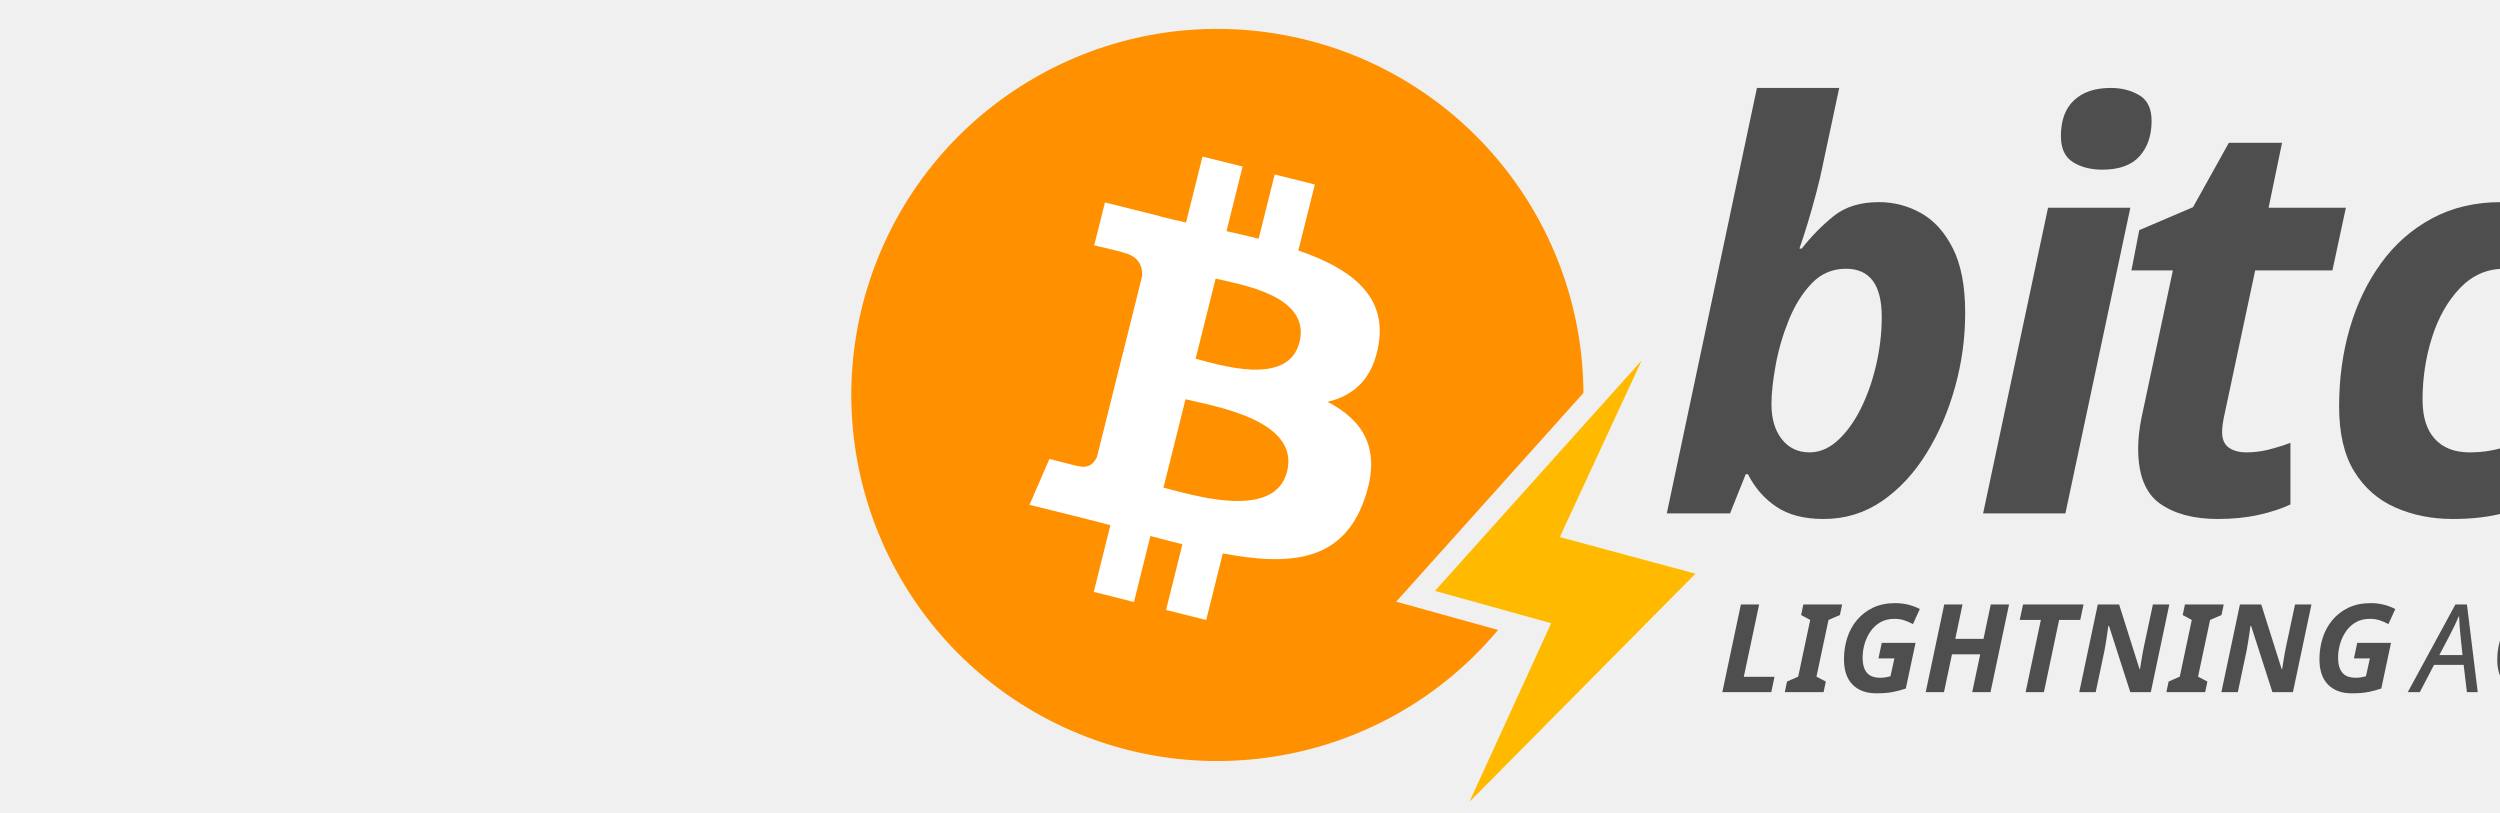
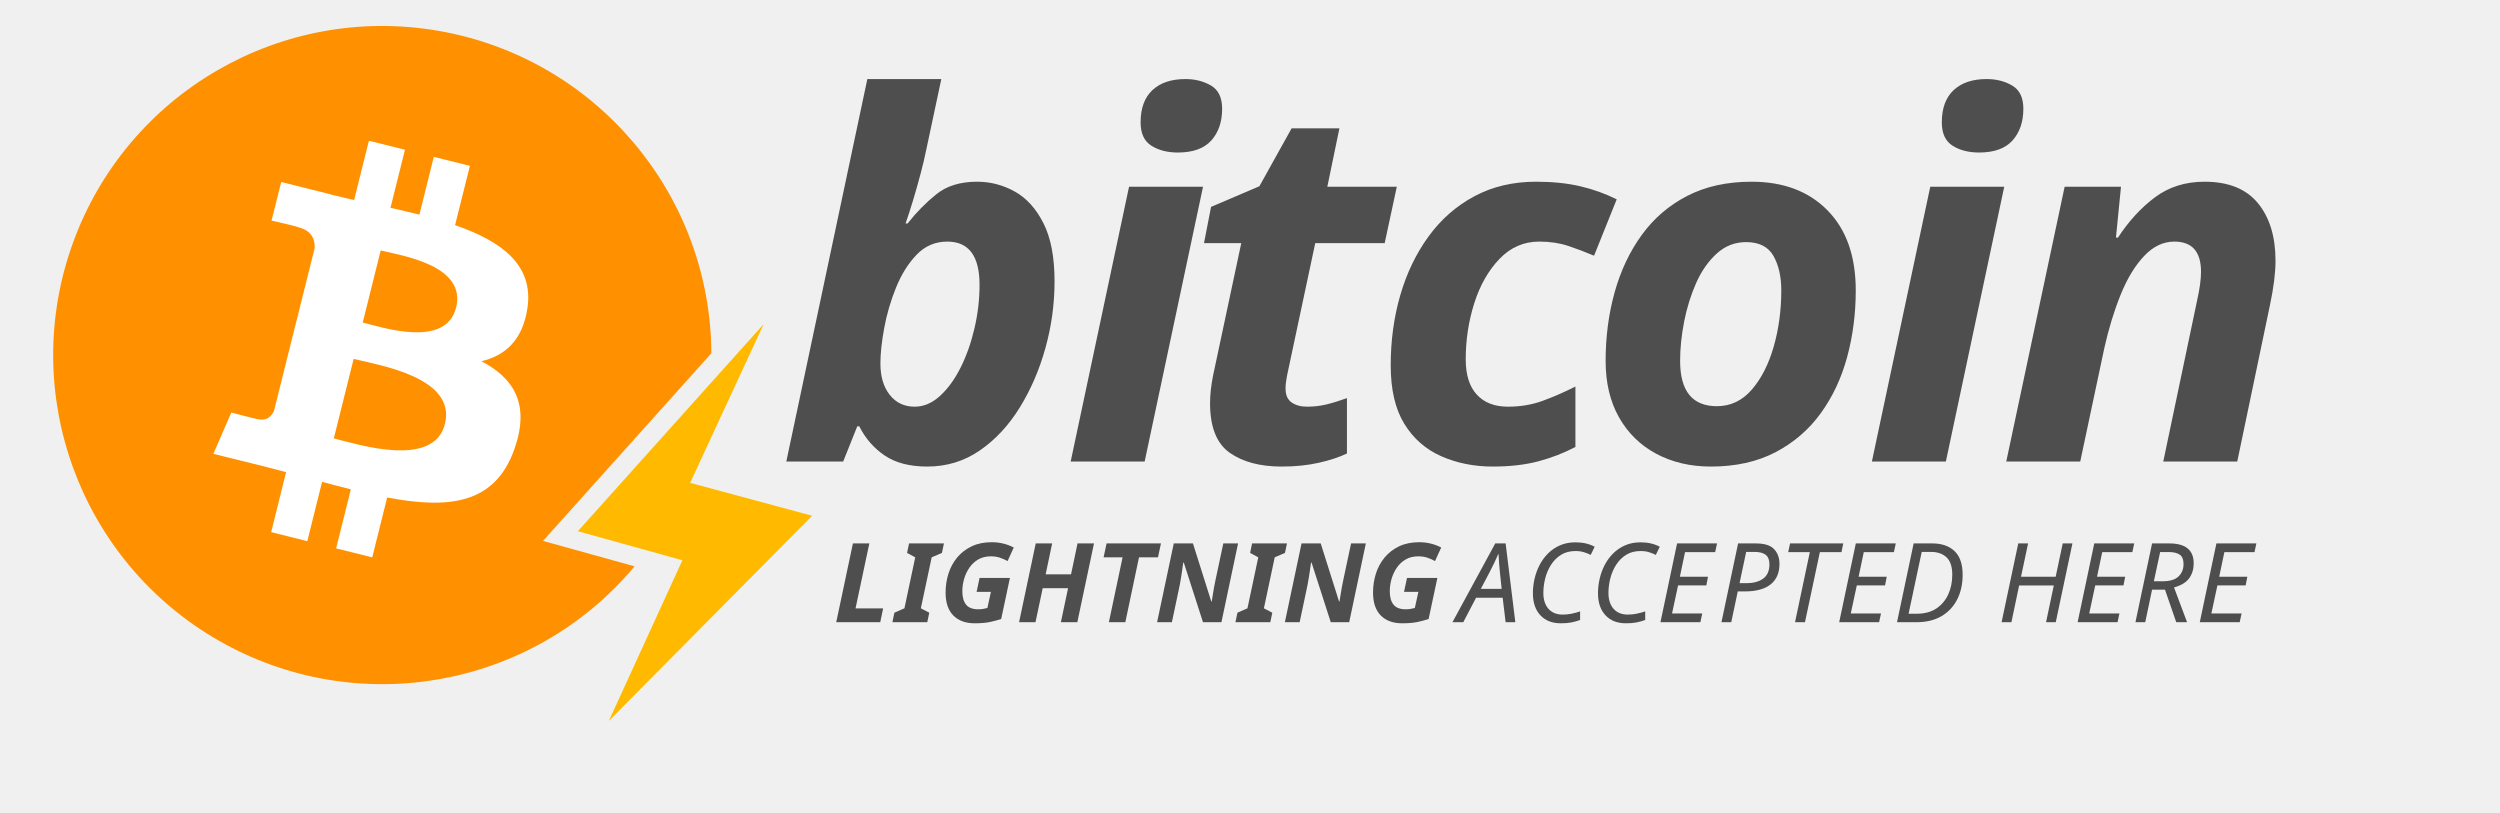
- <svg xmlns="http://www.w3.org/2000/svg" height="813" viewBox="-12.997 -5.125 413.767 377.577" width="2500">
+ <svg xmlns="http://www.w3.org/2000/svg" height="813" viewBox="-12.997 -5.125 1280 420" width="2500">
  <path d="m348.74 177.37a170 170 0 1 0 -39.66 110.08l-47.31-13.14z" fill="#ff9000" />
  <path d="m253.72 154.09c3.39-22.62-13.84-34.78-37.39-42.89l7.67-30.64-18.65-4.65-7.44 29.83c-4.9-1.22-9.93-2.37-14.94-3.51l7.49-30-18.64-4.64-7.64 30.63c-4.06-.93-8.05-1.84-11.92-2.8v-.1l-25.73-6.42-5 19.92s13.84 3.17 13.55 3.37c7.59 1.81 8.92 6.81 8.73 10.81l-8.7 34.91a14.91 14.91 0 0 1 1.94.62l-2-.49-12.2 48.9c-.93 2.29-3.27 5.74-8.55 4.43.19.27-13.56-3.38-13.56-3.38l-9.26 21.35 24.28 6c4.51 1.13 8.94 2.31 13.29 3.43l-7.72 31 18.67 4.69 7.64-30.66c5.09 1.38 10 2.65 14.86 3.85l-7.61 30.52 18.65 4.65 7.72-30.93c31.8 6 55.72 3.59 65.79-25.18 8.11-23.16-.41-36.52-17.14-45.23 12.18-2.81 21.36-10.83 23.81-27.39zm-42.61 59.76c-5.77 23.16-44.77 10.64-57.41 7.5l10.24-41.06c12.65 3.16 53.19 9.41 47.17 33.56zm5.77-60.09c-5.26 21.07-37.72 10.36-48.25 7.74l9.29-37.24c10.52 2.62 44.43 7.52 38.96 29.5z" fill="#fff" />
  <path d="m375.77 162.31-96 107 54 15-38 83 105-106-63-17z" fill="#ffba00" />
  <g fill="#4e4e4e" font-family="Ubuntu-BoldItalic, Ubuntu" font-style="italic">
    <text font-size="260" font-weight="700" letter-spacing="-.03em" transform="translate(382.77 233.31)">bi<tspan letter-spacing="-.04em" x="208.52" y="0">t</tspan>
      <tspan letter-spacing="-.05em" x="305.49" y="0">c</tspan>
      <tspan x="416.51" y="0">oin</tspan>
    </text>
    <text font-size="57" transform="translate(411.77 316.31)">
      <tspan font-weight="700">L</tspan>
      <tspan font-weight="700" letter-spacing=".01em" x="32.15" y="0">IGHTNING</tspan>
      <tspan font-family="Ubuntu-LightItalic, Ubuntu" letter-spacing="-.02em" x="323.07" y="0">A</tspan>
      <tspan font-family="Ubuntu-LightItalic, Ubuntu" letter-spacing="-.02em" x="357.27" y="0">C</tspan>
      <tspan font-family="Ubuntu-LightItalic, Ubuntu" letter-spacing=".01em" x="390.9" y="0">CE</tspan>
      <tspan font-family="Ubuntu-LightItalic, Ubuntu" letter-spacing="-.01em" x="456.45" y="0">P</tspan>
      <tspan font-family="Ubuntu-LightItalic, Ubuntu" letter-spacing=".01em" x="488.14" y="0">TED HERE</tspan>
    </text>
  </g>
</svg>
